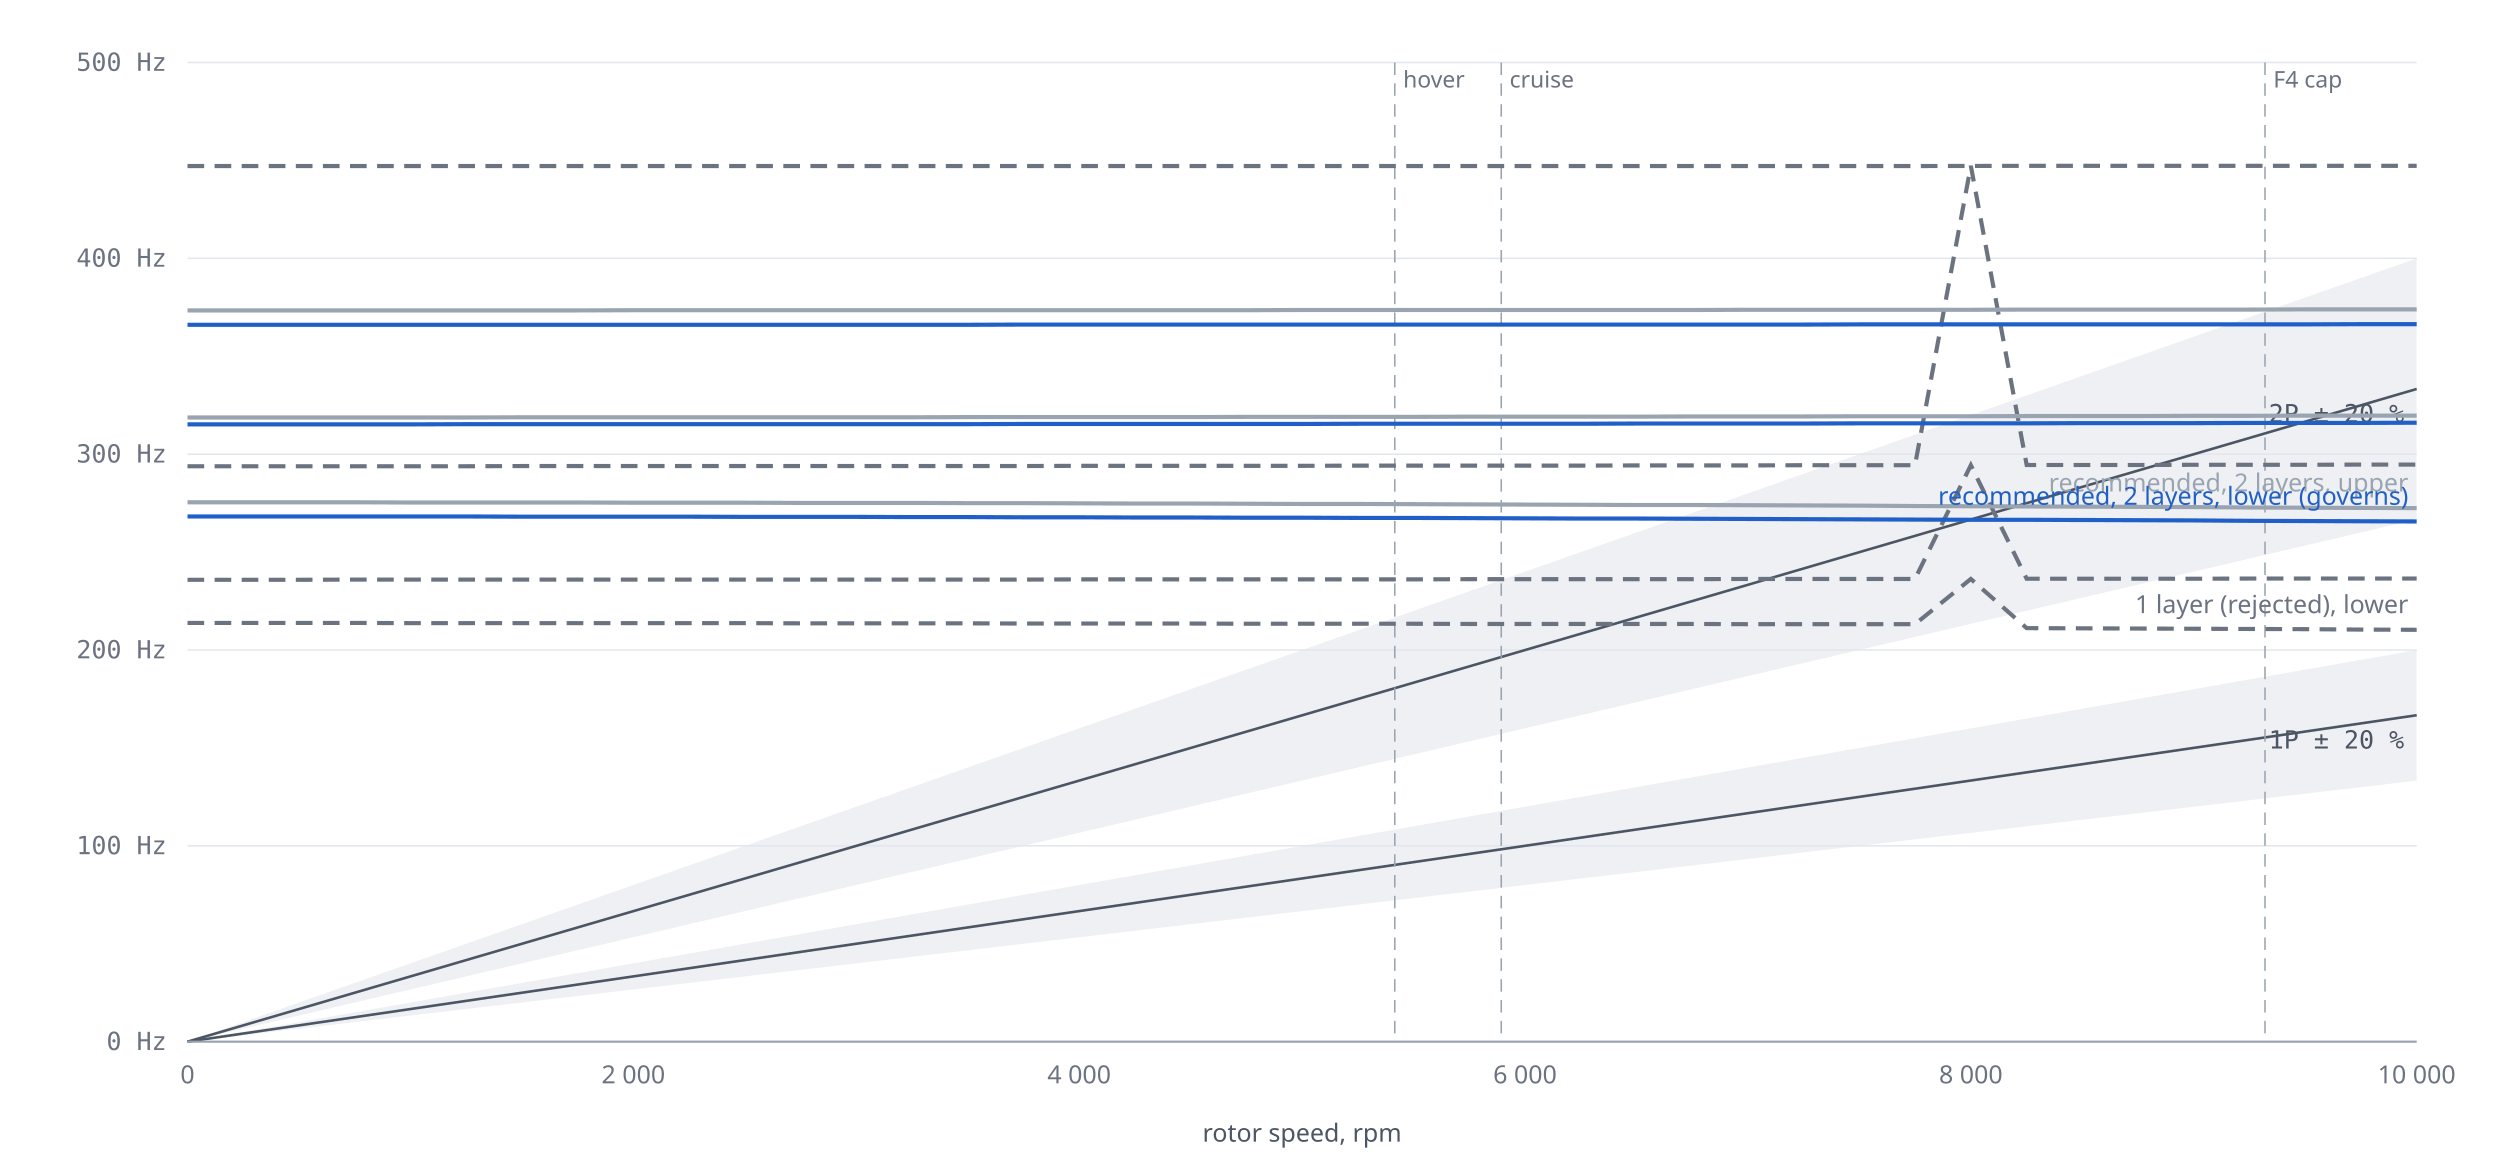
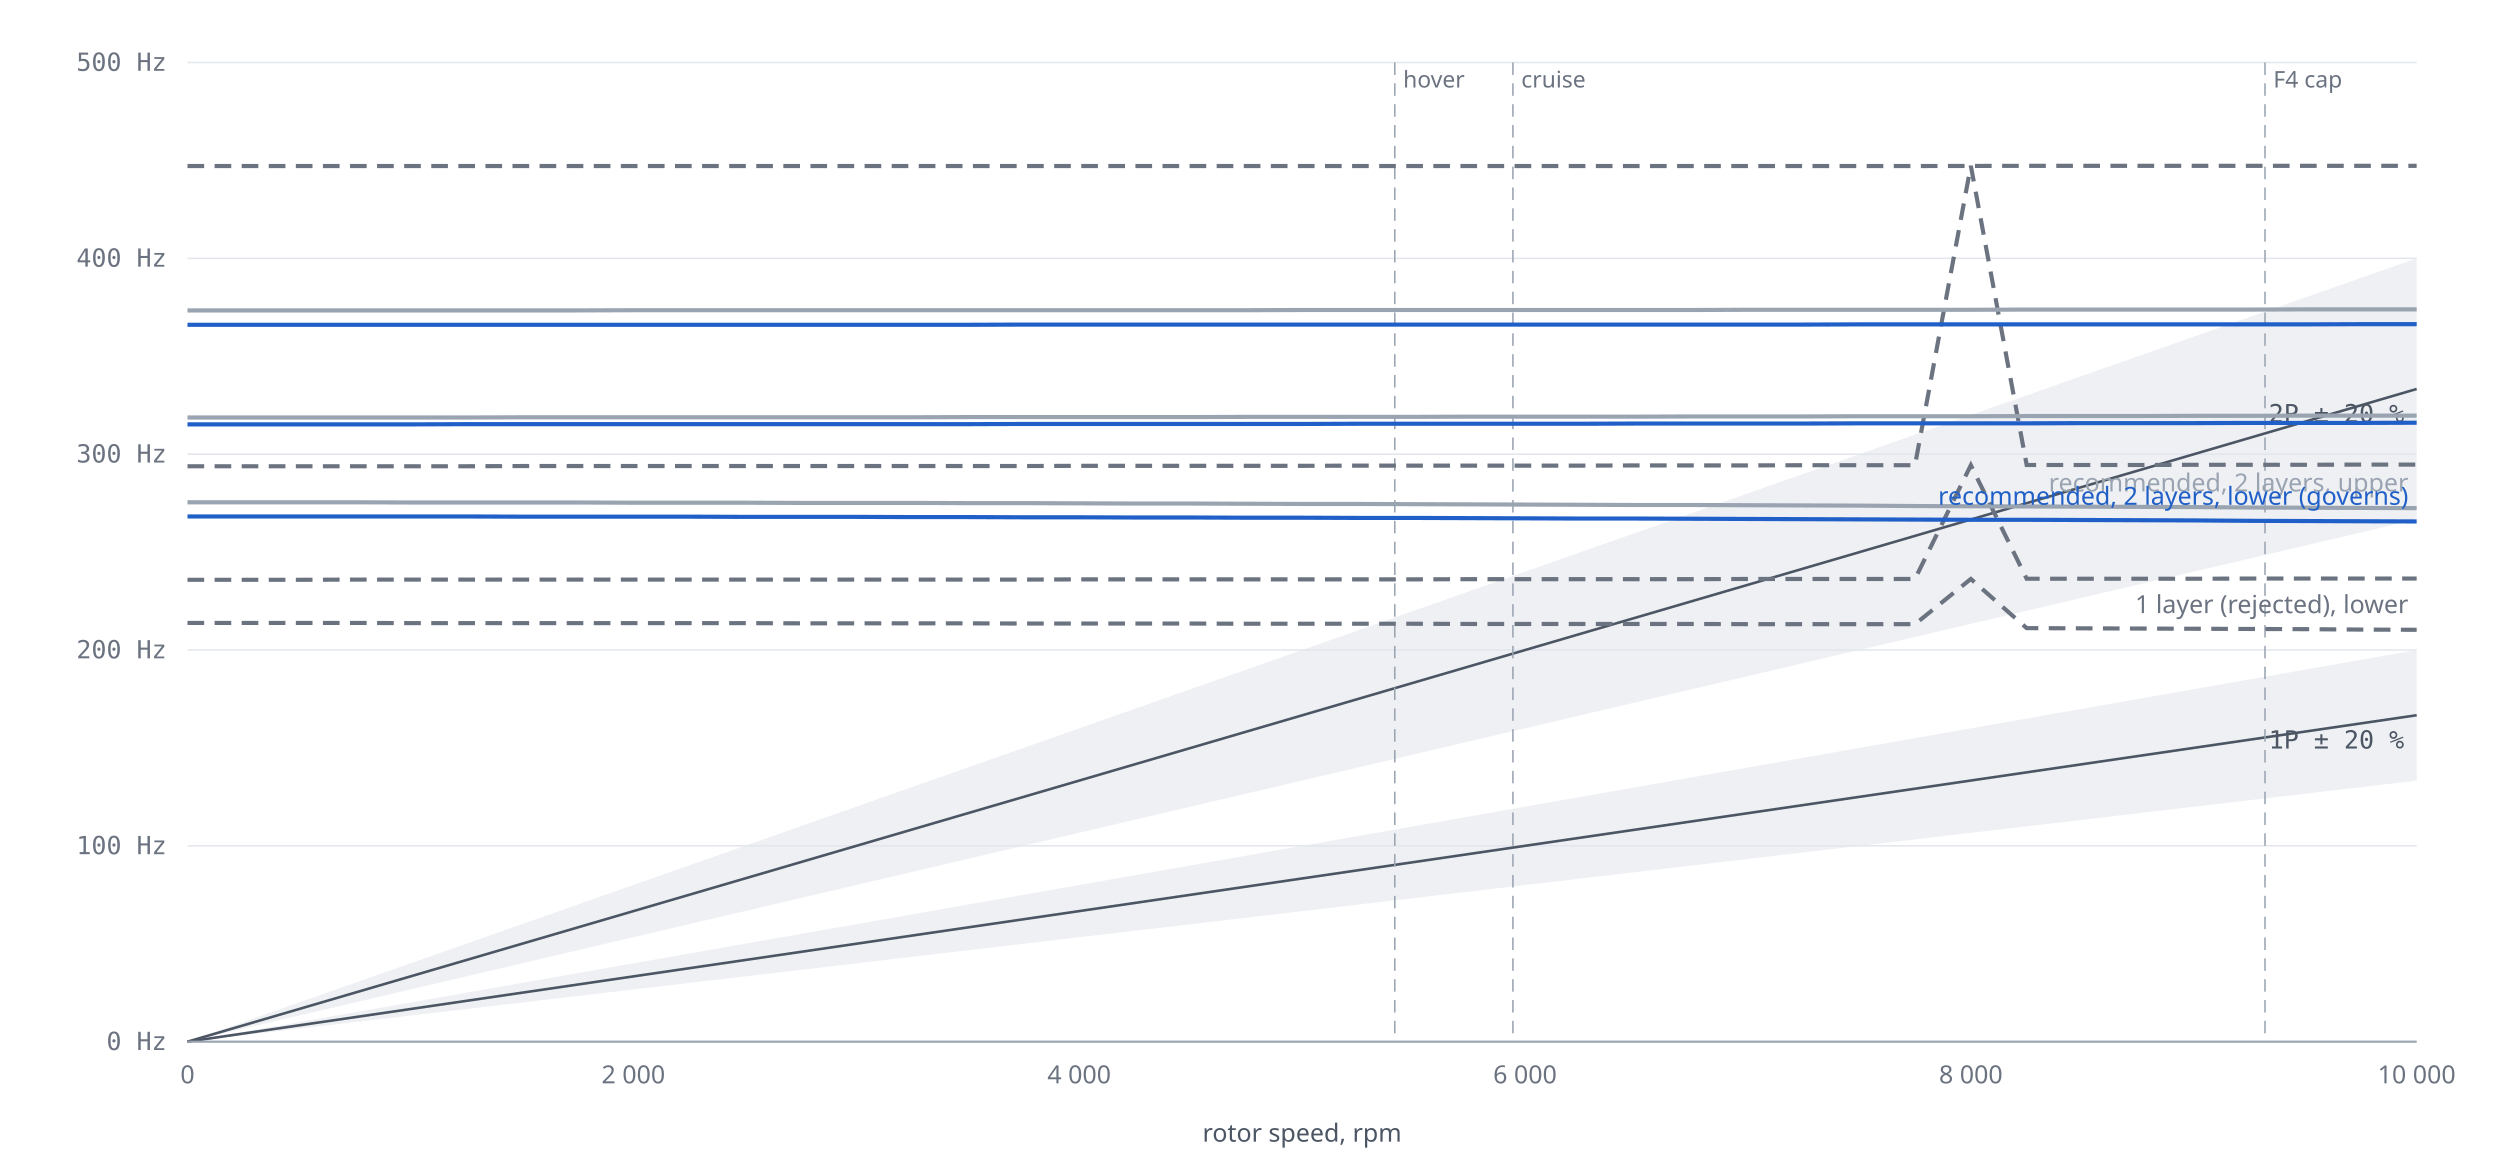
<svg xmlns="http://www.w3.org/2000/svg" viewBox="0 0 1200 560" font-family="IBM Plex Sans, system-ui, sans-serif">
  <polygon points="90.0,500.0 1160.0,312.0 1160.0,374.7 90.0,500.0" fill="#E2E6EC" fill-opacity="0.6" stroke="none" />
  <polygon points="90.0,500.0 1160.0,124.0 1160.0,249.3 90.0,500.0" fill="#E2E6EC" fill-opacity="0.6" stroke="none" />
  <line x1="90" y1="500.0" x2="1160" y2="500.0" stroke="#E3E7ED" stroke-width="0.75" />
  <text x="80" y="504.0" font-size="12" font-family="IBM Plex Mono, monospace" fill="#6B7280" text-anchor="end">0 Hz</text>
  <line x1="90" y1="406.0" x2="1160" y2="406.0" stroke="#E3E7ED" stroke-width="0.75" />
  <text x="80" y="410.0" font-size="12" font-family="IBM Plex Mono, monospace" fill="#6B7280" text-anchor="end">100 Hz</text>
  <line x1="90" y1="312.0" x2="1160" y2="312.0" stroke="#E3E7ED" stroke-width="0.75" />
  <text x="80" y="316.0" font-size="12" font-family="IBM Plex Mono, monospace" fill="#6B7280" text-anchor="end">200 Hz</text>
  <line x1="90" y1="218.0" x2="1160" y2="218.0" stroke="#E3E7ED" stroke-width="0.75" />
  <text x="80" y="222.0" font-size="12" font-family="IBM Plex Mono, monospace" fill="#6B7280" text-anchor="end">300 Hz</text>
  <line x1="90" y1="124.0" x2="1160" y2="124.0" stroke="#E3E7ED" stroke-width="0.75" />
  <text x="80" y="128.0" font-size="12" font-family="IBM Plex Mono, monospace" fill="#6B7280" text-anchor="end">400 Hz</text>
  <line x1="90" y1="30.0" x2="1160" y2="30.0" stroke="#E3E7ED" stroke-width="0.75" />
  <text x="80" y="34.0" font-size="12" font-family="IBM Plex Mono, monospace" fill="#6B7280" text-anchor="end">500 Hz</text>
  <text x="90.0" y="520" font-size="12" font-family="IBM Plex Mono  monospace" fill="#6B7280" text-anchor="middle">0</text>
  <text x="304.0" y="520" font-size="12" font-family="IBM Plex Mono  monospace" fill="#6B7280" text-anchor="middle">2 000</text>
  <text x="518.0" y="520" font-size="12" font-family="IBM Plex Mono  monospace" fill="#6B7280" text-anchor="middle">4 000</text>
  <text x="732.0" y="520" font-size="12" font-family="IBM Plex Mono  monospace" fill="#6B7280" text-anchor="middle">6 000</text>
  <text x="946.0" y="520" font-size="12" font-family="IBM Plex Mono  monospace" fill="#6B7280" text-anchor="middle">8 000</text>
  <text x="1160.0" y="520" font-size="12" font-family="IBM Plex Mono  monospace" fill="#6B7280" text-anchor="middle">10 000</text>
  <text x="625.0" y="548" font-size="12" fill="#4B5563" text-anchor="middle">rotor speed, rpm</text>
  <line x1="90.0" y1="500.0" x2="1160.0" y2="343.3" stroke="#4B5563" stroke-width="1.25" />
  <text x="1154.0" y="359.3" font-size="12" font-family="IBM Plex Mono, monospace" fill="#4B5563" text-anchor="end">1P ± 20 %</text>
  <line x1="90.0" y1="500.0" x2="1160.0" y2="186.7" stroke="#4B5563" stroke-width="1.25" />
  <text x="1154.0" y="202.7" font-size="12" font-family="IBM Plex Mono, monospace" fill="#4B5563" text-anchor="end">2P ± 20 %</text>
  <line x1="669.5" y1="30" x2="669.5" y2="500" stroke="#9AA4B1" stroke-width="0.75" stroke-dasharray="6 4" />
  <text x="673.5" y="42" font-size="11" fill="#6B7280">hover</text>
-   <line x1="720.6" y1="30" x2="720.6" y2="500" stroke="#9AA4B1" stroke-width="0.75" stroke-dasharray="6 4" />
-   <text x="724.6" y="42" font-size="11" fill="#6B7280">cruise</text>
+   <line x1="726.2" y1="30" x2="726.2" y2="500" stroke="#9AA4B1" stroke-width="0.75" stroke-dasharray="6 4" />
+   <text x="730.2" y="42" font-size="11" fill="#6B7280">cruise</text>
  <line x1="1087.2" y1="30" x2="1087.2" y2="500" stroke="#9AA4B1" stroke-width="0.75" stroke-dasharray="6 4" />
  <text x="1091.2" y="42" font-size="11" fill="#6B7280">F4 cap</text>
  <polyline points="90.0,299.0 116.8,299.0 143.5,299.0 170.2,299.0 197.0,299.1 223.8,299.1 250.5,299.1 277.2,299.1 304.0,299.1 330.8,299.1 357.5,299.1 384.2,299.2 411.0,299.2 437.8,299.2 464.5,299.2 491.2,299.3 518.0,299.3 544.8,299.3 571.5,299.3 598.2,299.4 625.0,299.4 651.8,299.4 678.5,299.4 705.2,299.5 732.0,299.5 758.8,299.5 785.5,299.5 812.2,299.5 839.0,299.6 865.8,299.6 892.5,299.6 919.2,299.6 946.0,277.9 972.8,301.5 999.5,301.6 1026.2,301.7 1053.0,301.8 1079.8,301.9 1106.5,302.0 1133.2,302.2 1160.0,302.3" fill="none" stroke="#6B7280" stroke-width="2" stroke-dasharray="8 5" />
  <polyline points="90.0,278.3 116.8,278.3 143.5,278.3 170.2,278.2 197.0,278.2 223.8,278.2 250.5,278.2 277.2,278.2 304.0,278.2 330.8,278.2 357.5,278.2 384.2,278.2 411.0,278.2 437.8,278.2 464.5,278.2 491.2,278.2 518.0,278.1 544.8,278.1 571.5,278.1 598.2,278.1 625.0,278.1 651.8,278.1 678.5,278.1 705.2,278.0 732.0,278.0 758.8,278.0 785.5,278.0 812.2,278.0 839.0,277.9 865.8,277.9 892.5,277.9 919.2,277.9 946.0,223.3 972.8,277.8 999.5,277.8 1026.2,277.8 1053.0,277.8 1079.8,277.7 1106.5,277.7 1133.2,277.7 1160.0,277.7" fill="none" stroke="#6B7280" stroke-width="2" stroke-dasharray="8 5" />
  <polyline points="90.0,223.8 116.8,223.8 143.5,223.8 170.2,223.8 197.0,223.8 223.8,223.8 250.5,223.7 277.2,223.7 304.0,223.7 330.8,223.7 357.5,223.7 384.2,223.7 411.0,223.7 437.8,223.7 464.5,223.7 491.2,223.7 518.0,223.6 544.8,223.6 571.5,223.6 598.2,223.6 625.0,223.6 651.8,223.5 678.5,223.5 705.2,223.5 732.0,223.5 758.8,223.5 785.5,223.4 812.2,223.4 839.0,223.4 865.8,223.3 892.5,223.3 919.2,223.3 946.0,79.6 972.8,223.2 999.5,223.2 1026.2,223.2 1053.0,223.1 1079.8,223.1 1106.5,223.1 1133.2,223.0 1160.0,223.0" fill="none" stroke="#6B7280" stroke-width="2" stroke-dasharray="8 5" />
  <polyline points="90.0,79.7 116.8,79.7 143.5,79.7 170.2,79.7 197.0,79.7 223.8,79.7 250.5,79.7 277.2,79.7 304.0,79.7 330.8,79.7 357.5,79.7 384.2,79.7 411.0,79.7 437.8,79.7 464.5,79.7 491.2,79.7 518.0,79.7 544.8,79.7 571.5,79.7 598.2,79.7 625.0,79.7 651.8,79.7 678.5,79.7 705.2,79.7 732.0,79.7 758.8,79.7 785.5,79.7 812.2,79.7 839.0,79.7 865.8,79.7 892.5,79.7 919.2,79.7 972.8,79.6 999.5,79.6 1026.2,79.6 1053.0,79.6 1079.8,79.6 1106.5,79.6 1133.2,79.6 1160.0,79.6" fill="none" stroke="#6B7280" stroke-width="2" stroke-dasharray="8 5" />
  <text x="1156" y="294.3" font-size="12" fill="#6B7280" text-anchor="end">1 layer (rejected), lower</text>
  <polyline points="90.0,241.1 116.8,241.1 143.5,241.1 170.2,241.1 197.0,241.2 223.8,241.2 250.5,241.2 277.2,241.2 304.0,241.3 330.8,241.3 357.5,241.3 384.2,241.4 411.0,241.4 437.8,241.4 464.5,241.5 491.2,241.5 518.0,241.6 544.8,241.7 571.5,241.7 598.2,241.8 625.0,241.9 651.8,241.9 678.5,242.0 705.2,242.1 732.0,242.2 758.8,242.3 785.5,242.4 812.2,242.4 839.0,242.5 865.8,242.6 892.5,242.7 919.2,242.9 946.0,243.0 972.8,243.1 999.5,243.2 1026.2,243.3 1053.0,243.4 1079.8,243.6 1106.5,243.7 1133.2,243.8 1160.0,243.9" fill="none" stroke="#9AA4B1" stroke-width="2" />
  <polyline points="90.0,200.4 116.8,200.4 143.5,200.4 170.2,200.4 197.0,200.4 223.8,200.4 250.5,200.3 277.2,200.3 304.0,200.3 330.8,200.3 357.5,200.3 384.2,200.3 411.0,200.3 437.8,200.3 464.5,200.2 491.2,200.2 518.0,200.2 544.8,200.2 571.5,200.2 598.2,200.1 625.0,200.1 651.8,200.1 678.5,200.1 705.2,200.0 732.0,200.0 758.8,200.0 785.5,200.0 812.2,199.9 839.0,199.9 865.8,199.9 892.5,199.8 919.2,199.8 946.0,199.8 972.8,199.7 999.5,199.7 1026.2,199.7 1053.0,199.6 1079.8,199.6 1106.5,199.5 1133.2,199.5 1160.0,199.5" fill="none" stroke="#9AA4B1" stroke-width="2" />
  <polyline points="90.0,149.0 116.8,149.0 143.5,149.0 170.2,149.0 197.0,149.0 223.8,149.0 250.5,149.0 277.2,149.0 304.0,148.9 330.8,148.9 357.5,148.9 384.2,148.9 411.0,148.9 437.8,148.9 464.5,148.9 491.2,148.9 518.0,148.9 544.8,148.9 571.5,148.9 598.2,148.9 625.0,148.8 651.8,148.8 678.5,148.8 705.2,148.8 732.0,148.8 758.8,148.8 785.5,148.8 812.2,148.8 839.0,148.7 865.8,148.7 892.5,148.7 919.2,148.7 946.0,148.7 972.8,148.6 999.5,148.6 1026.2,148.6 1053.0,148.6 1079.8,148.6 1106.5,148.5 1133.2,148.5 1160.0,148.5" fill="none" stroke="#9AA4B1" stroke-width="2" />
  <text x="1156" y="235.9" font-size="12" fill="#9AA4B1" text-anchor="end">recommended, 2 layers, upper</text>
  <polyline points="90.0,247.9 116.8,247.9 143.5,247.9 170.2,247.9 197.0,247.9 223.8,247.9 250.5,248.0 277.2,248.0 304.0,248.0 330.8,248.0 357.5,248.1 384.2,248.1 411.0,248.1 437.8,248.2 464.5,248.2 491.2,248.3 518.0,248.3 544.8,248.4 571.5,248.4 598.2,248.5 625.0,248.5 651.8,248.6 678.5,248.6 705.2,248.7 732.0,248.8 758.8,248.9 785.5,248.9 812.2,249.0 839.0,249.1 865.8,249.2 892.5,249.3 919.2,249.4 946.0,249.5 972.8,249.5 999.5,249.6 1026.2,249.7 1053.0,249.8 1079.8,250.0 1106.5,250.1 1133.2,250.2 1160.0,250.3" fill="none" stroke="#1F5FC7" stroke-width="2" />
  <polyline points="90.0,203.7 116.8,203.7 143.5,203.7 170.2,203.7 197.0,203.7 223.8,203.6 250.5,203.6 277.2,203.6 304.0,203.6 330.8,203.6 357.5,203.6 384.2,203.6 411.0,203.6 437.8,203.6 464.5,203.6 491.2,203.5 518.0,203.5 544.8,203.5 571.5,203.5 598.2,203.5 625.0,203.5 651.8,203.4 678.5,203.4 705.2,203.4 732.0,203.4 758.8,203.4 785.5,203.3 812.2,203.3 839.0,203.3 865.8,203.3 892.5,203.2 919.2,203.2 946.0,203.2 972.8,203.2 999.5,203.1 1026.2,203.1 1053.0,203.1 1079.8,203.0 1106.5,203.0 1133.2,203.0 1160.0,202.9" fill="none" stroke="#1F5FC7" stroke-width="2" />
  <polyline points="90.0,155.9 116.8,155.9 143.5,155.9 170.2,155.9 197.0,155.9 223.8,155.9 250.5,155.9 277.2,155.9 304.0,155.9 330.8,155.9 357.5,155.9 384.2,155.9 411.0,155.9 437.8,155.9 464.5,155.9 491.2,155.8 518.0,155.8 544.8,155.8 571.5,155.8 598.2,155.8 625.0,155.8 651.8,155.8 678.5,155.8 705.2,155.8 732.0,155.8 758.8,155.8 785.5,155.8 812.2,155.8 839.0,155.8 865.8,155.8 892.5,155.7 919.2,155.7 946.0,155.7 972.8,155.7 999.5,155.7 1026.2,155.7 1053.0,155.7 1079.8,155.7 1106.5,155.7 1133.2,155.6 1160.0,155.6" fill="none" stroke="#1F5FC7" stroke-width="2" />
  <text x="1156" y="242.3" font-size="12" fill="#1F5FC7" text-anchor="end">recommended, 2 layers, lower (governs)</text>
  <line x1="90" y1="500" x2="1160" y2="500" stroke="#9AA4B1" stroke-width="1" />
</svg>
